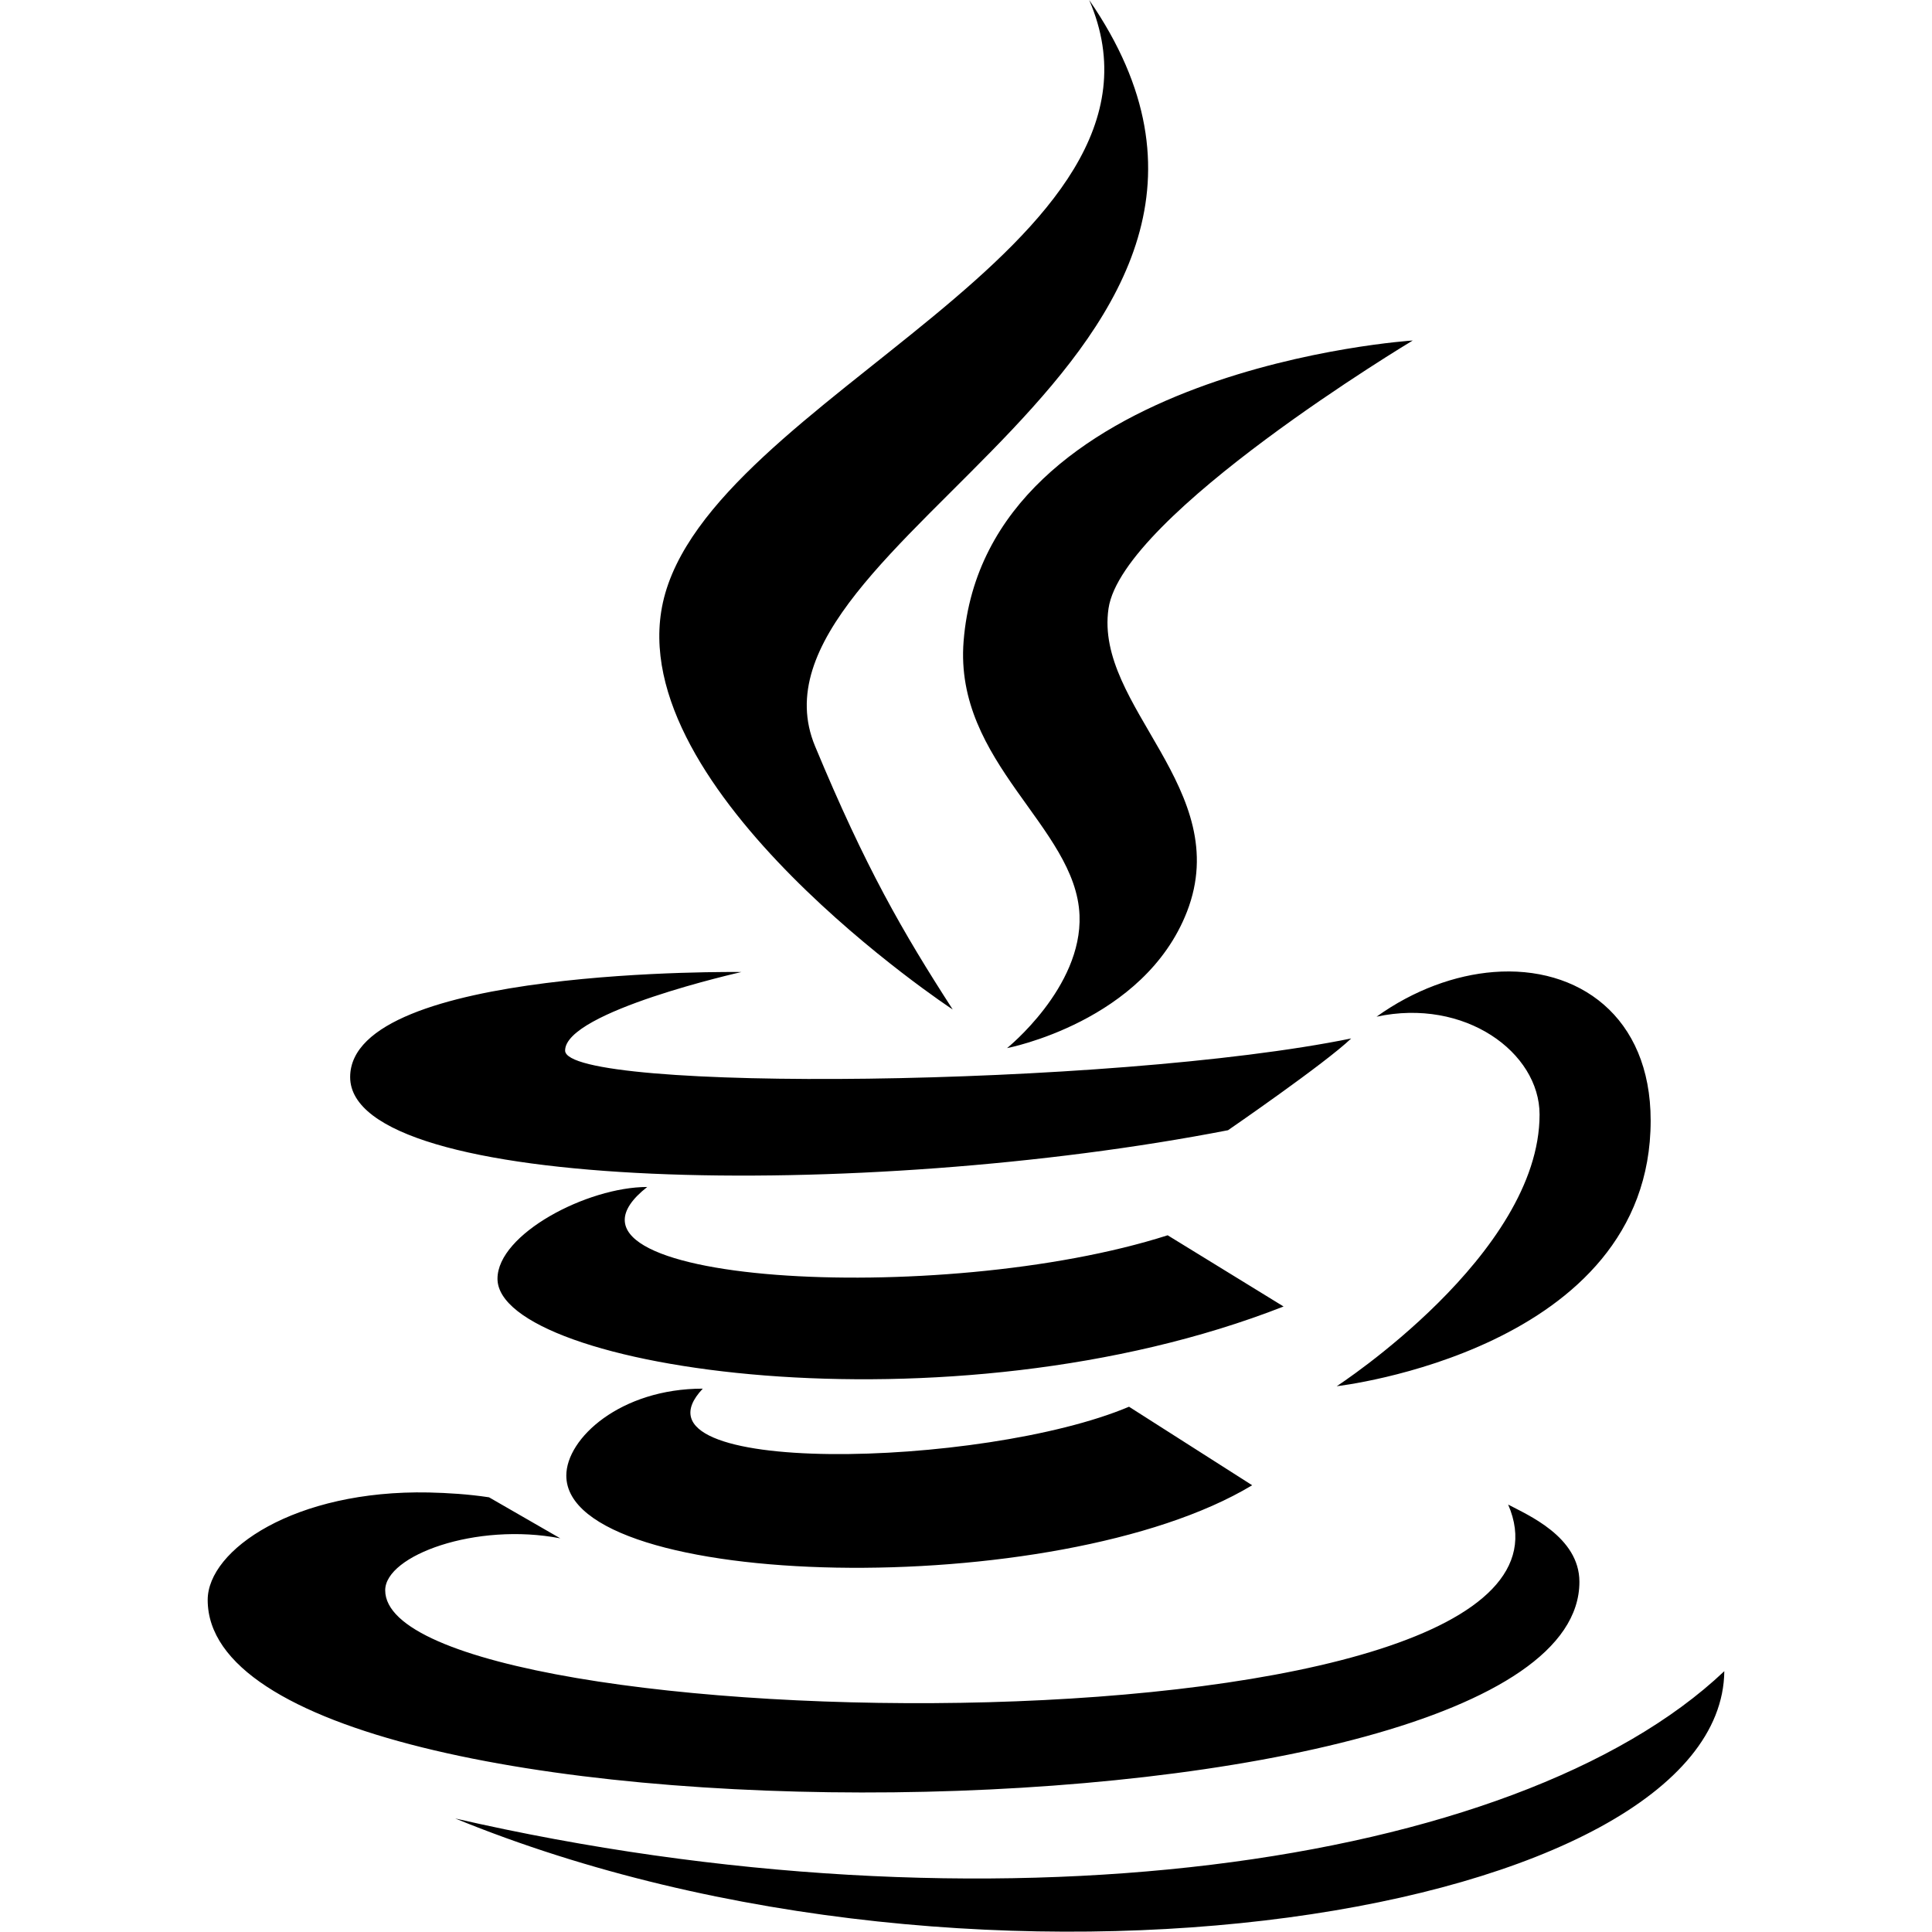
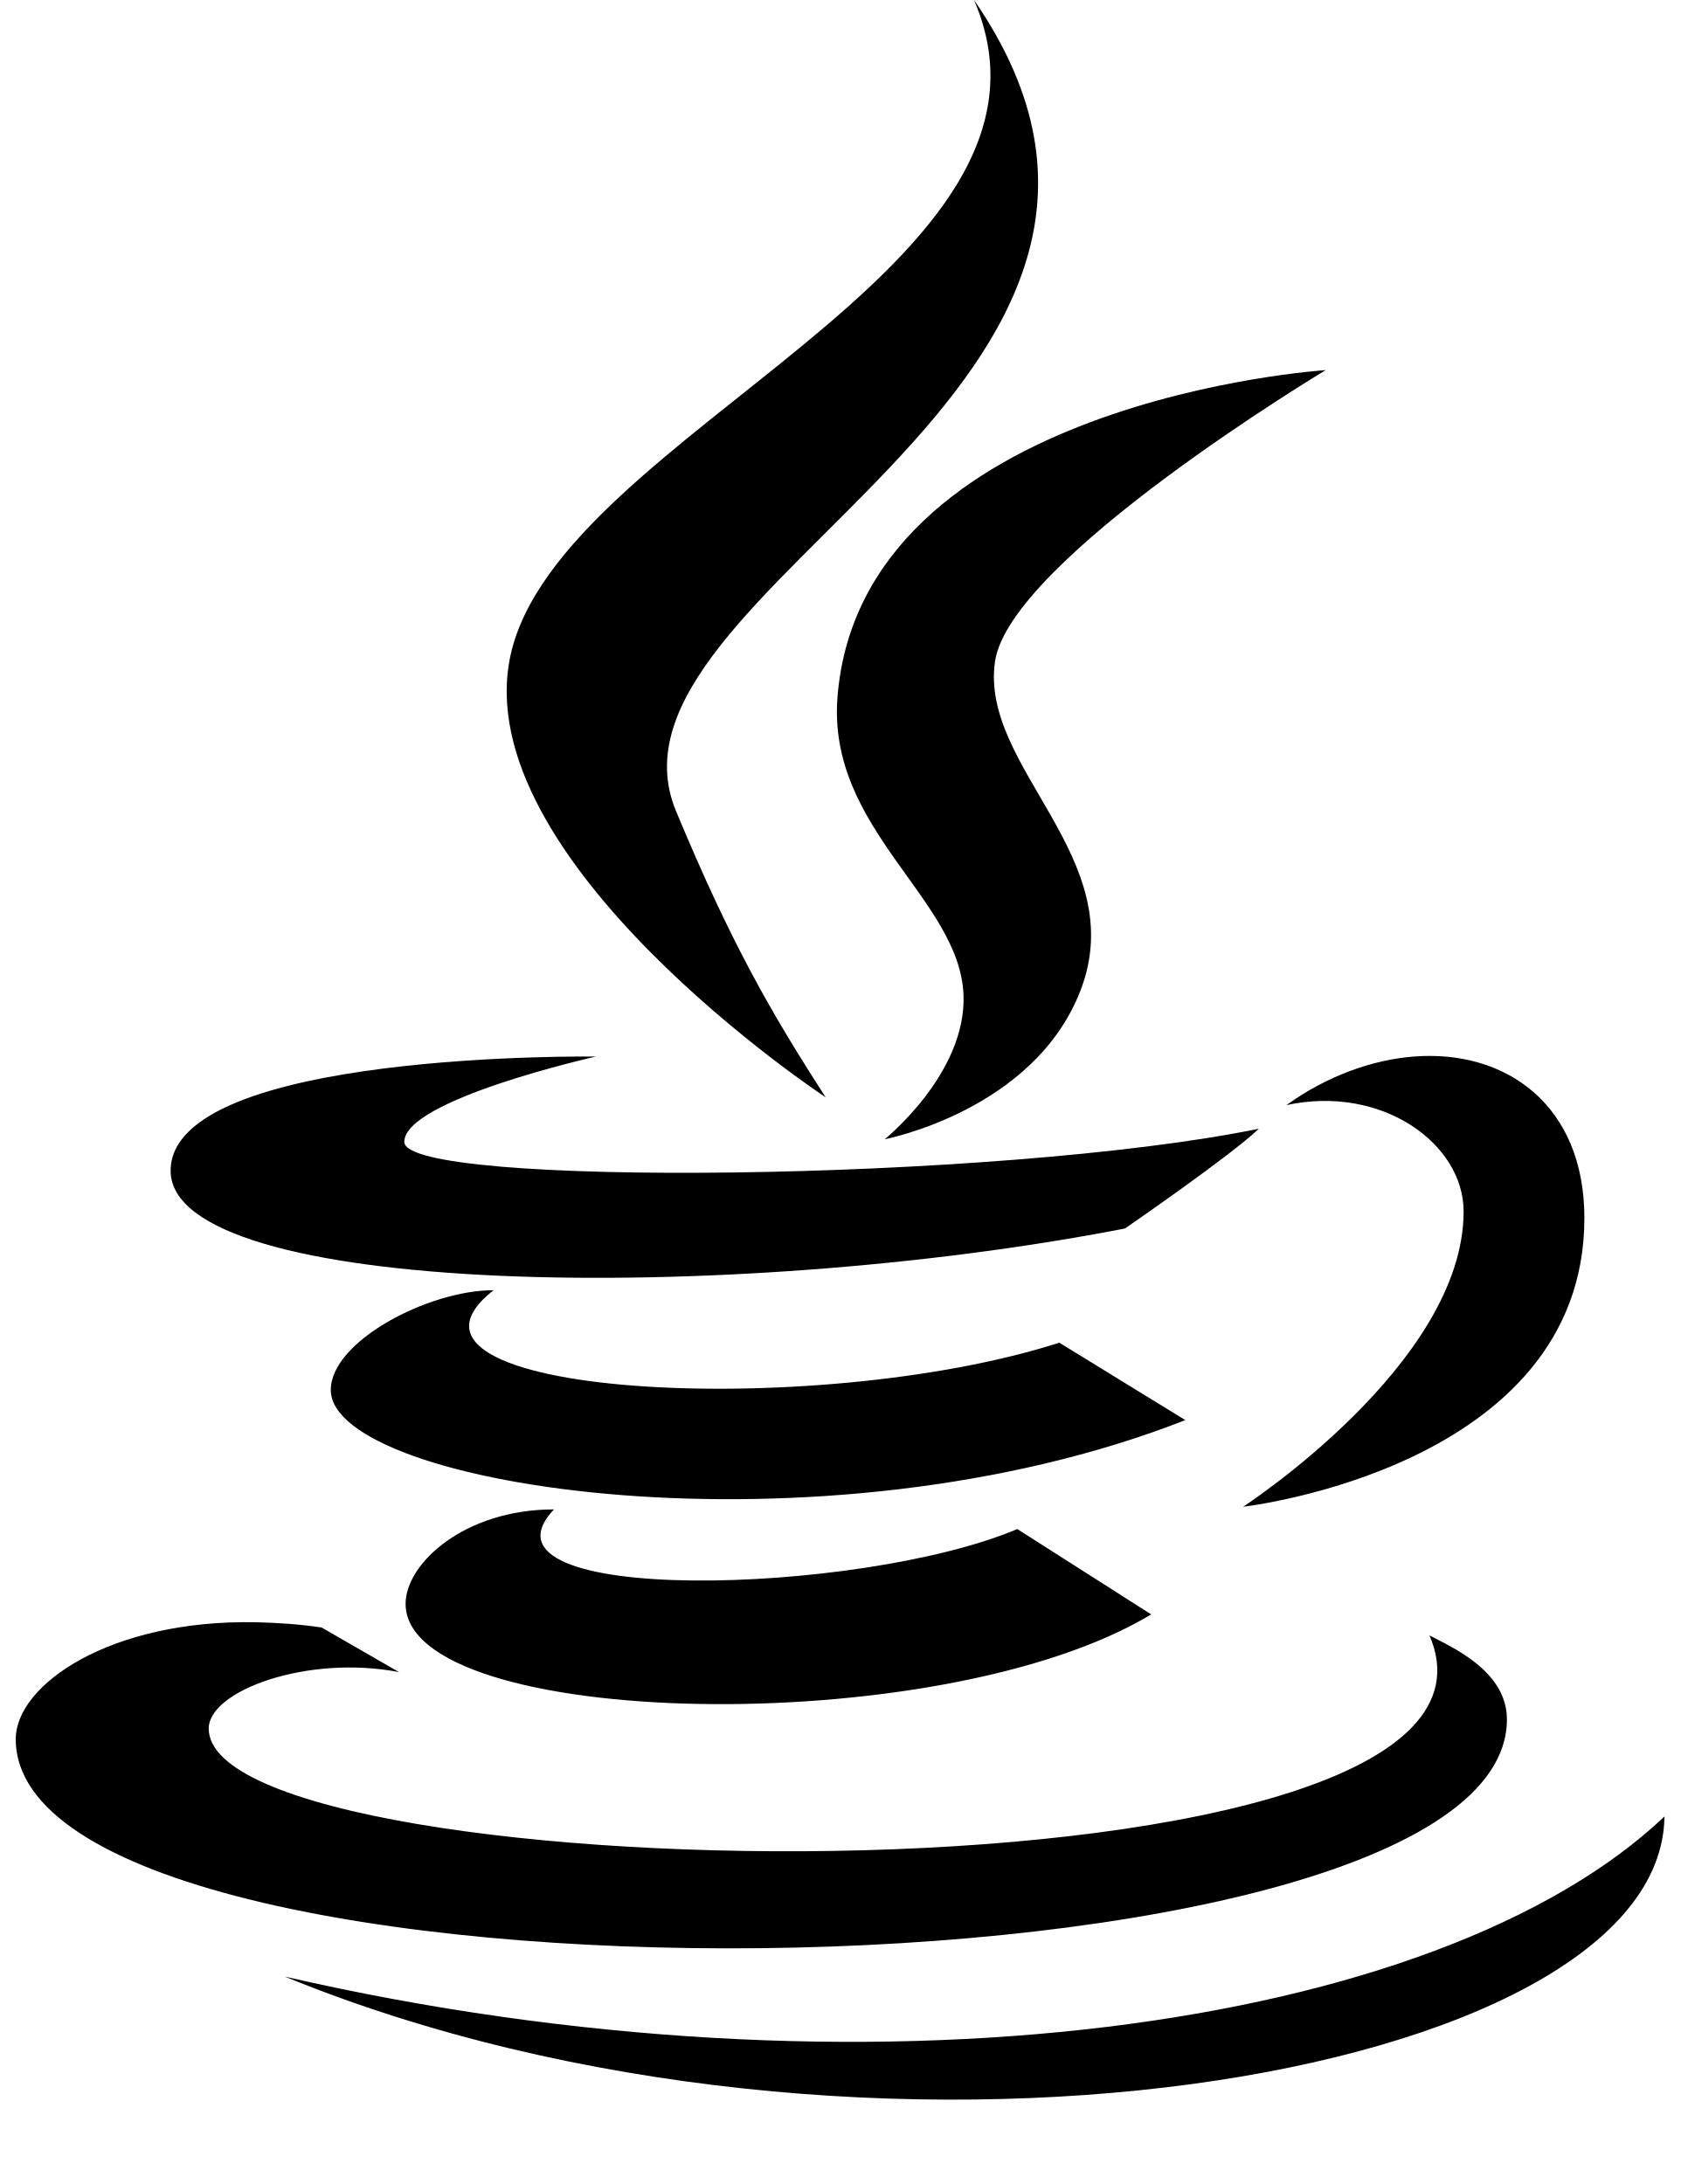
- <svg xmlns="http://www.w3.org/2000/svg" viewBox="0 0 50 50" width="150px" height="150px">
+ <svg xmlns="http://www.w3.org/2000/svg" viewBox="5 0 40 52" fill="currentColor">
  <path d="M 28.188 0 C 30.938 6.363 18.328 10.293 17.156 15.594 C 16.082 20.465 24.648 26.125 24.656 26.125 C 23.355 24.109 22.398 22.449 21.094 19.312 C 18.887 14.008 34.535 9.207 28.188 0 Z M 36.562 8.812 C 36.562 8.812 25.5 9.523 24.938 16.594 C 24.688 19.742 27.848 21.398 27.938 23.688 C 28.012 25.559 26.062 27.125 26.062 27.125 C 26.062 27.125 29.609 26.449 30.719 23.594 C 31.949 20.426 28.32 18.285 28.688 15.75 C 29.039 13.324 36.562 8.812 36.562 8.812 Z M 19.188 25.156 C 19.188 25.156 9.062 25.012 9.062 27.875 C 9.062 30.867 22.316 31.09 31.781 29.25 C 31.781 29.25 34.297 27.52 34.969 26.875 C 28.766 28.141 14.625 28.281 14.625 27.188 C 14.625 26.18 19.188 25.156 19.188 25.156 Z M 38.656 25.156 C 37.664 25.234 36.594 25.617 35.625 26.312 C 37.906 25.82 39.844 27.234 39.844 28.844 C 39.844 32.469 34.594 35.875 34.594 35.875 C 34.594 35.875 42.719 34.953 42.719 29 C 42.719 26.297 40.84 24.984 38.656 25.156 Z M 16.75 30.719 C 15.195 30.719 12.875 31.938 12.875 33.094 C 12.875 35.418 24.562 37.207 33.219 33.812 L 30.219 31.969 C 24.352 33.848 13.547 33.234 16.75 30.719 Z M 18.188 35.938 C 16.059 35.938 14.656 37.223 14.656 38.188 C 14.656 41.172 27.371 41.473 32.406 38.438 L 29.219 36.406 C 25.457 37.996 16.016 38.238 18.188 35.938 Z M 11.094 38.625 C 7.625 38.555 5.375 40.113 5.375 41.406 C 5.375 48.281 40.875 47.965 40.875 40.938 C 40.875 39.77 39.527 39.203 39.031 38.938 C 41.934 45.656 9.969 45.121 9.969 41.156 C 9.969 40.254 12.32 39.391 14.5 39.812 L 12.656 38.75 C 12.113 38.668 11.59 38.637 11.094 38.625 Z M 44.625 43.25 C 39.227 48.367 25.547 50.223 11.781 47.062 C 25.543 52.695 44.559 49.535 44.625 43.25 Z" />
</svg>
